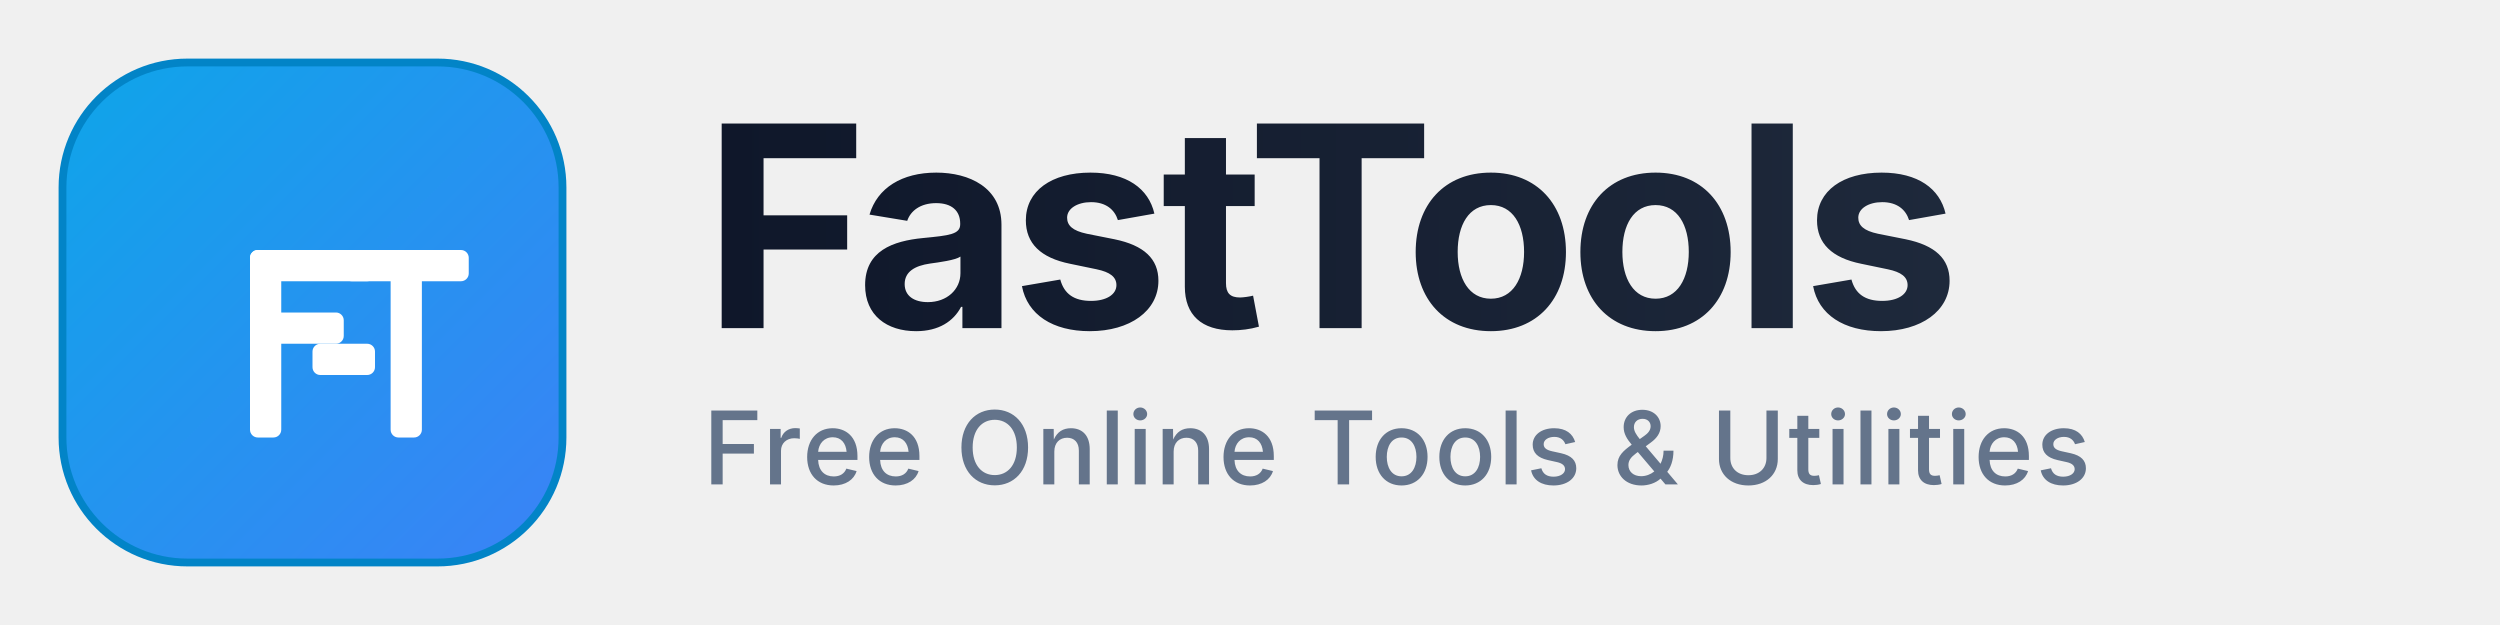
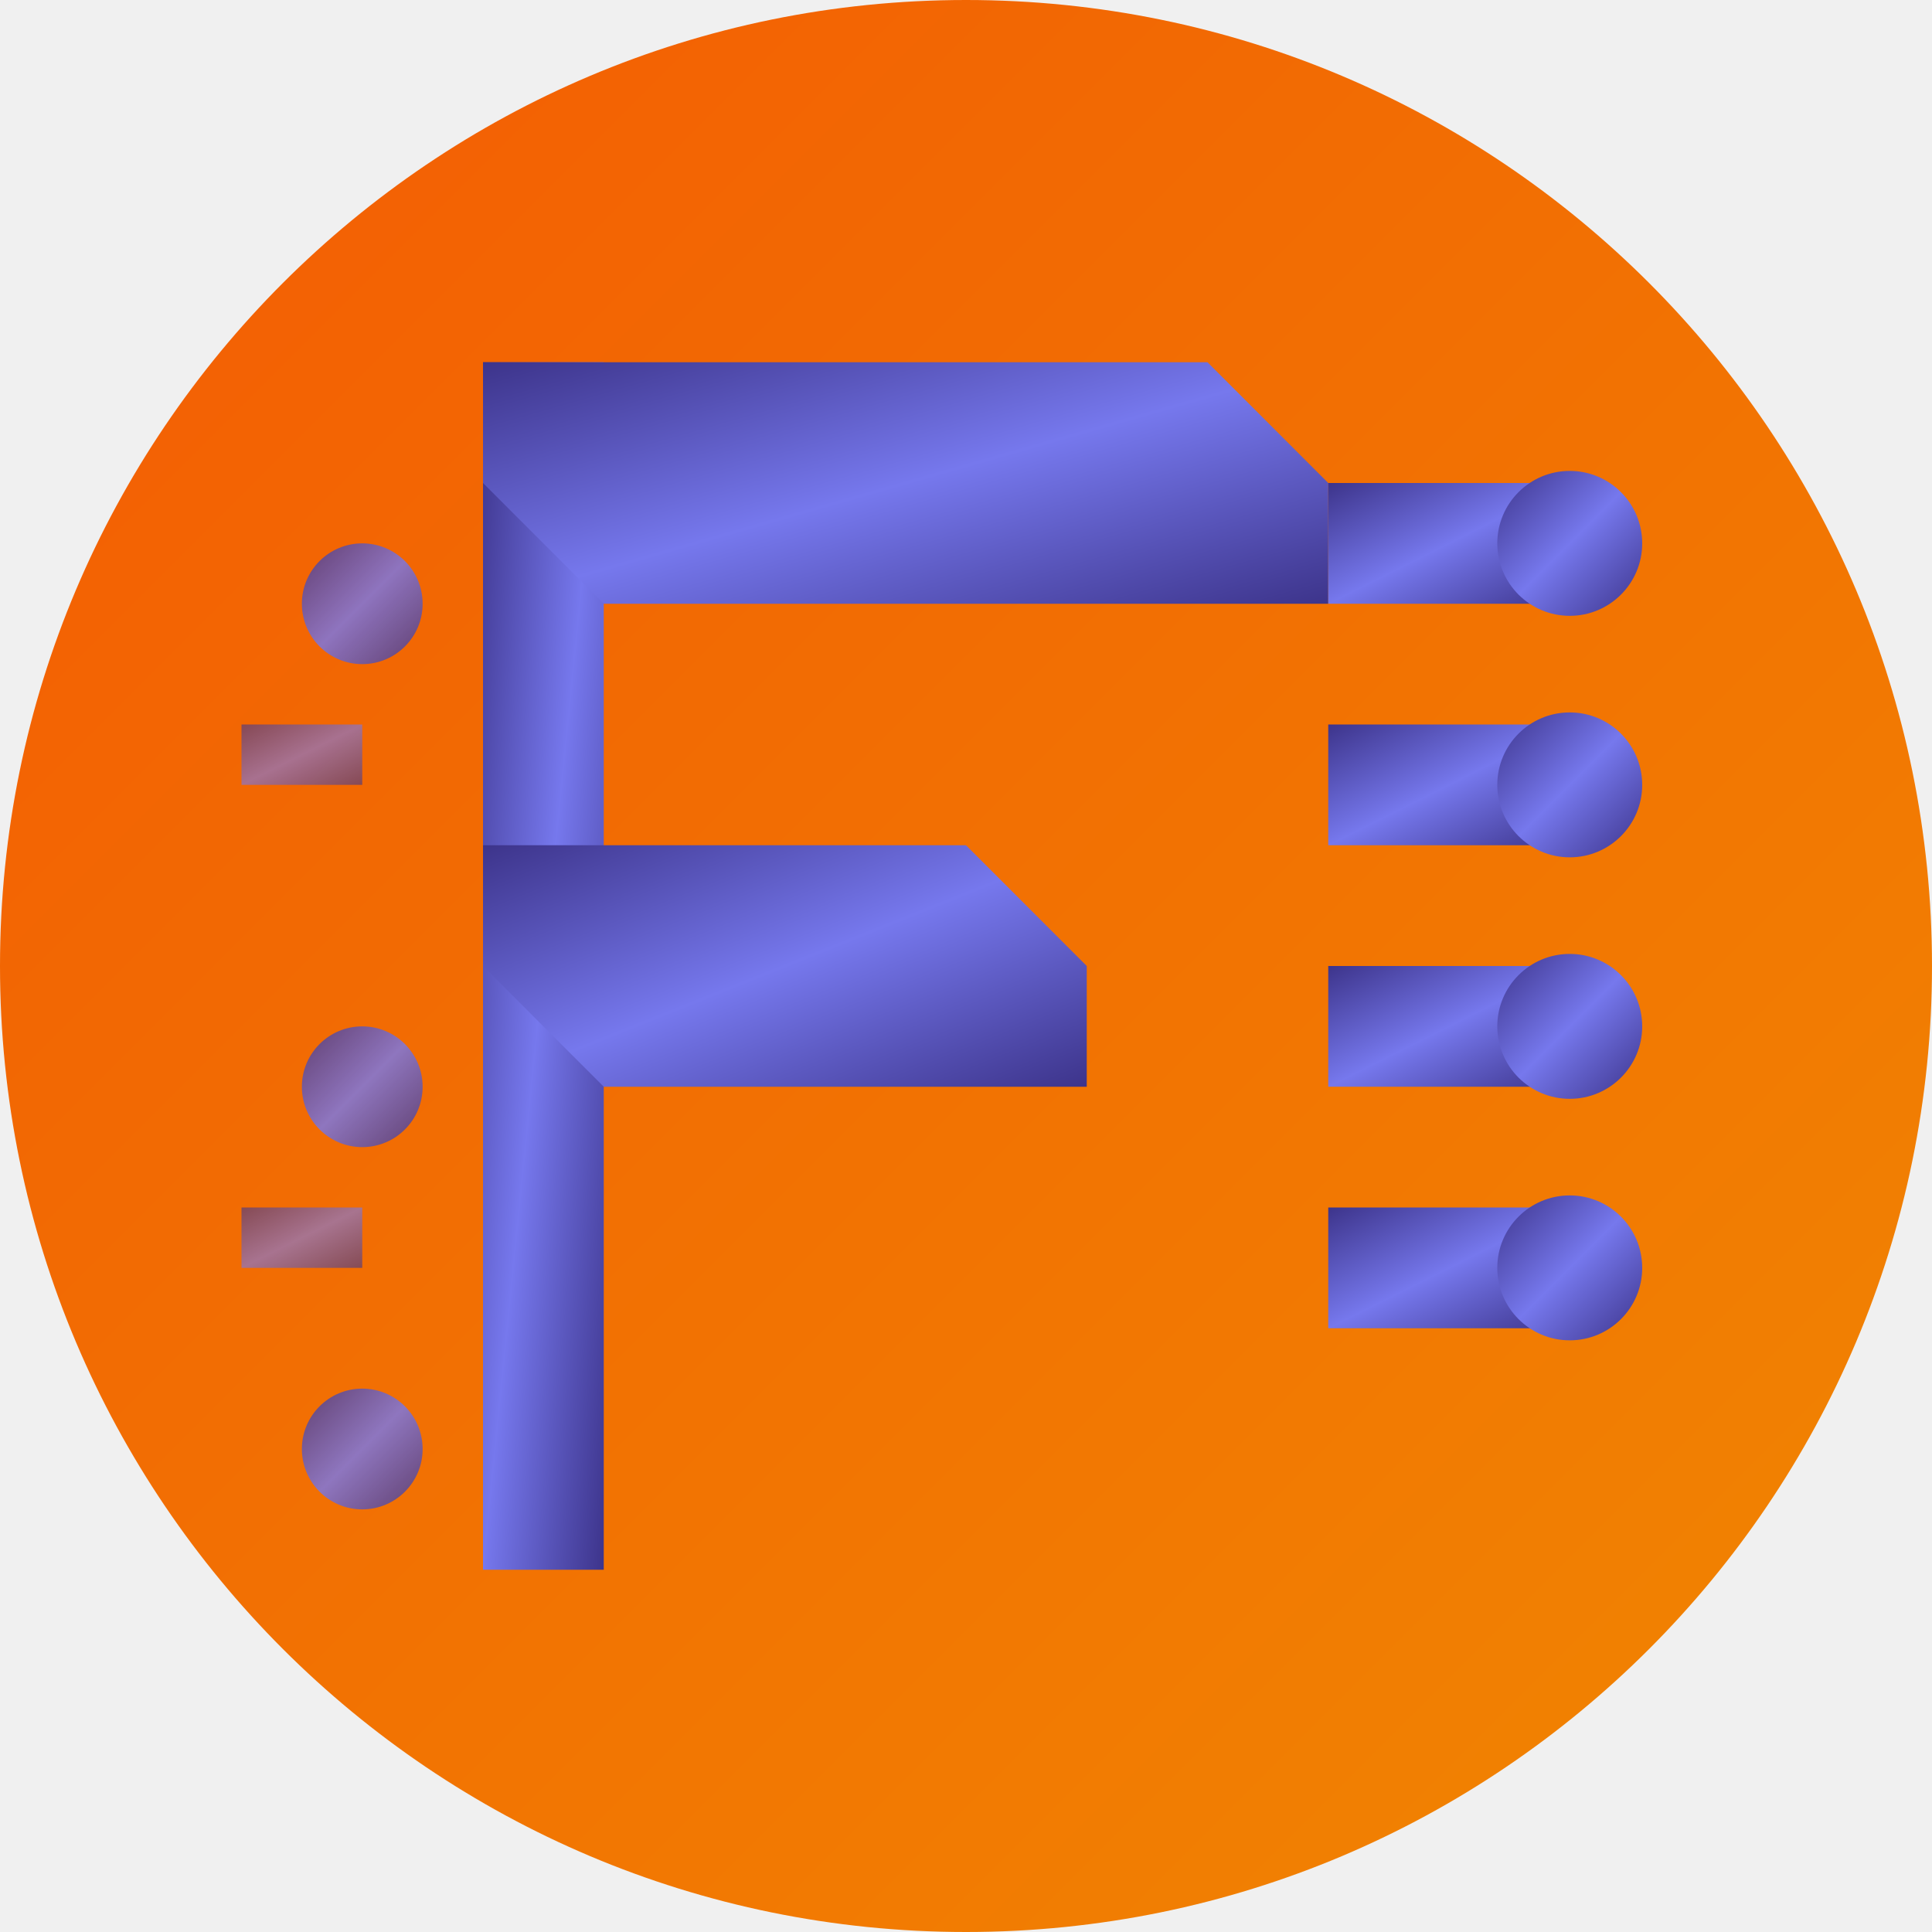
- <svg xmlns="http://www.w3.org/2000/svg" width="320" height="80" viewBox="0 0 320 80" fill="none">
+ <svg xmlns="http://www.w3.org/2000/svg" width="32" height="32" viewBox="0 0 32 32" fill="none">
  <defs>
-     <linearGradient id="iconGradient" x1="0%" y1="0%" x2="100%" y2="100%">
-       <stop offset="0%" style="stop-color:#0ea5e9;stop-opacity:1" />
-       <stop offset="100%" style="stop-color:#3b82f6;stop-opacity:1" />
+     <linearGradient id="bgGradient" x1="0%" y1="0%" x2="100%" y2="100%">
+       <stop offset="0%" style="stop-color:#F35B04;stop-opacity:1" />
+       <stop offset="100%" style="stop-color:#F18701;stop-opacity:1" />
    </linearGradient>
-     <linearGradient id="textGradient" x1="0%" y1="0%" x2="100%" y2="0%">
-       <stop offset="0%" style="stop-color:#0f172a;stop-opacity:1" />
-       <stop offset="100%" style="stop-color:#1e293b;stop-opacity:1" />
+     <linearGradient id="circuitGradient" x1="0%" y1="0%" x2="100%" y2="100%">
+       <stop offset="0%" style="stop-color:#3D348B;stop-opacity:1" />
+       <stop offset="50%" style="stop-color:#7678ED;stop-opacity:1" />
+       <stop offset="100%" style="stop-color:#3D348B;stop-opacity:1" />
    </linearGradient>
  </defs>
-   <rect x="8" y="8" width="64" height="64" rx="16" ry="16" fill="url(#iconGradient)" stroke="#0284c7" stroke-width="1" />
-   <g transform="translate(24, 24)">
-     <rect x="8" y="8" width="4" height="24" fill="white" rx="1" ry="1" />
-     <rect x="8" y="8" width="16" height="4" fill="white" rx="1" ry="1" />
-     <rect x="8" y="16" width="12" height="4" fill="white" rx="1" ry="1" />
-     <rect x="20" y="8" width="16" height="4" fill="white" rx="1" ry="1" />
-     <rect x="26" y="8" width="4" height="24" fill="white" rx="1" ry="1" />
-     <rect x="16" y="20" width="8" height="4" fill="white" rx="1" ry="1" />
-   </g>
-   <text x="90" y="42" font-family="'Inter', system-ui, -apple-system, BlinkMacSystemFont, 'Segoe UI', Roboto, sans-serif" font-size="36" font-weight="700" fill="url(#textGradient)" letter-spacing="-1px">FastTools</text>
-   <text x="90" y="62" font-family="'Inter', system-ui, -apple-system, BlinkMacSystemFont, 'Segoe UI', Roboto, sans-serif" font-size="13" font-weight="500" fill="#64748b" letter-spacing="0.3px">Free Online Tools &amp; Utilities</text>
+   <circle cx="16" cy="16" r="16" fill="url(#bgGradient)" />
+   <path d="M8 6L10 6L10 26L8 26L8 6Z" fill="url(#circuitGradient)" />
+   <path d="M8 6L20 6L22 8L22 10L10 10L8 8L8 6Z" fill="url(#circuitGradient)" />
+   <path d="M8 14L16 14L18 16L18 18L10 18L8 16L8 14Z" fill="url(#circuitGradient)" />
+   <path d="M22 8L26 8L26 10L22 10L22 8Z" fill="url(#circuitGradient)" />
+   <path d="M22 12L26 12L26 14L22 14L22 12Z" fill="url(#circuitGradient)" />
+   <path d="M22 16L26 16L26 18L22 18L22 16Z" fill="url(#circuitGradient)" />
+   <path d="M22 20L26 20L26 22L22 22L22 20Z" fill="url(#circuitGradient)" />
+   <circle cx="26" cy="9" r="1.2" fill="url(#circuitGradient)" />
+   <circle cx="26" cy="13" r="1.2" fill="url(#circuitGradient)" />
+   <circle cx="26" cy="17" r="1.2" fill="url(#circuitGradient)" />
+   <circle cx="26" cy="21" r="1.2" fill="url(#circuitGradient)" />
+   <circle cx="6" cy="10" r="1" fill="url(#circuitGradient)" opacity="0.8" />
+   <circle cx="6" cy="18" r="1" fill="url(#circuitGradient)" opacity="0.8" />
+   <circle cx="6" cy="24" r="1" fill="url(#circuitGradient)" opacity="0.8" />
+   <path d="M7 10L8.5 10" stroke="url(#circuitGradient)" stroke-width="1" opacity="0.7" />
+   <path d="M7 18L8.5 18" stroke="url(#circuitGradient)" stroke-width="1" opacity="0.7" />
+   <path d="M7 24L8.5 24" stroke="url(#circuitGradient)" stroke-width="1" opacity="0.7" />
+   <rect x="4" y="12" width="2" height="1" fill="url(#circuitGradient)" opacity="0.6" />
+   <rect x="4" y="20" width="2" height="1" fill="url(#circuitGradient)" opacity="0.6" />
+   <path d="M6 10L6 12" stroke="url(#circuitGradient)" stroke-width="0.5" opacity="0.5" />
+   <path d="M6 18L6 20" stroke="url(#circuitGradient)" stroke-width="0.5" opacity="0.5" />
</svg>
